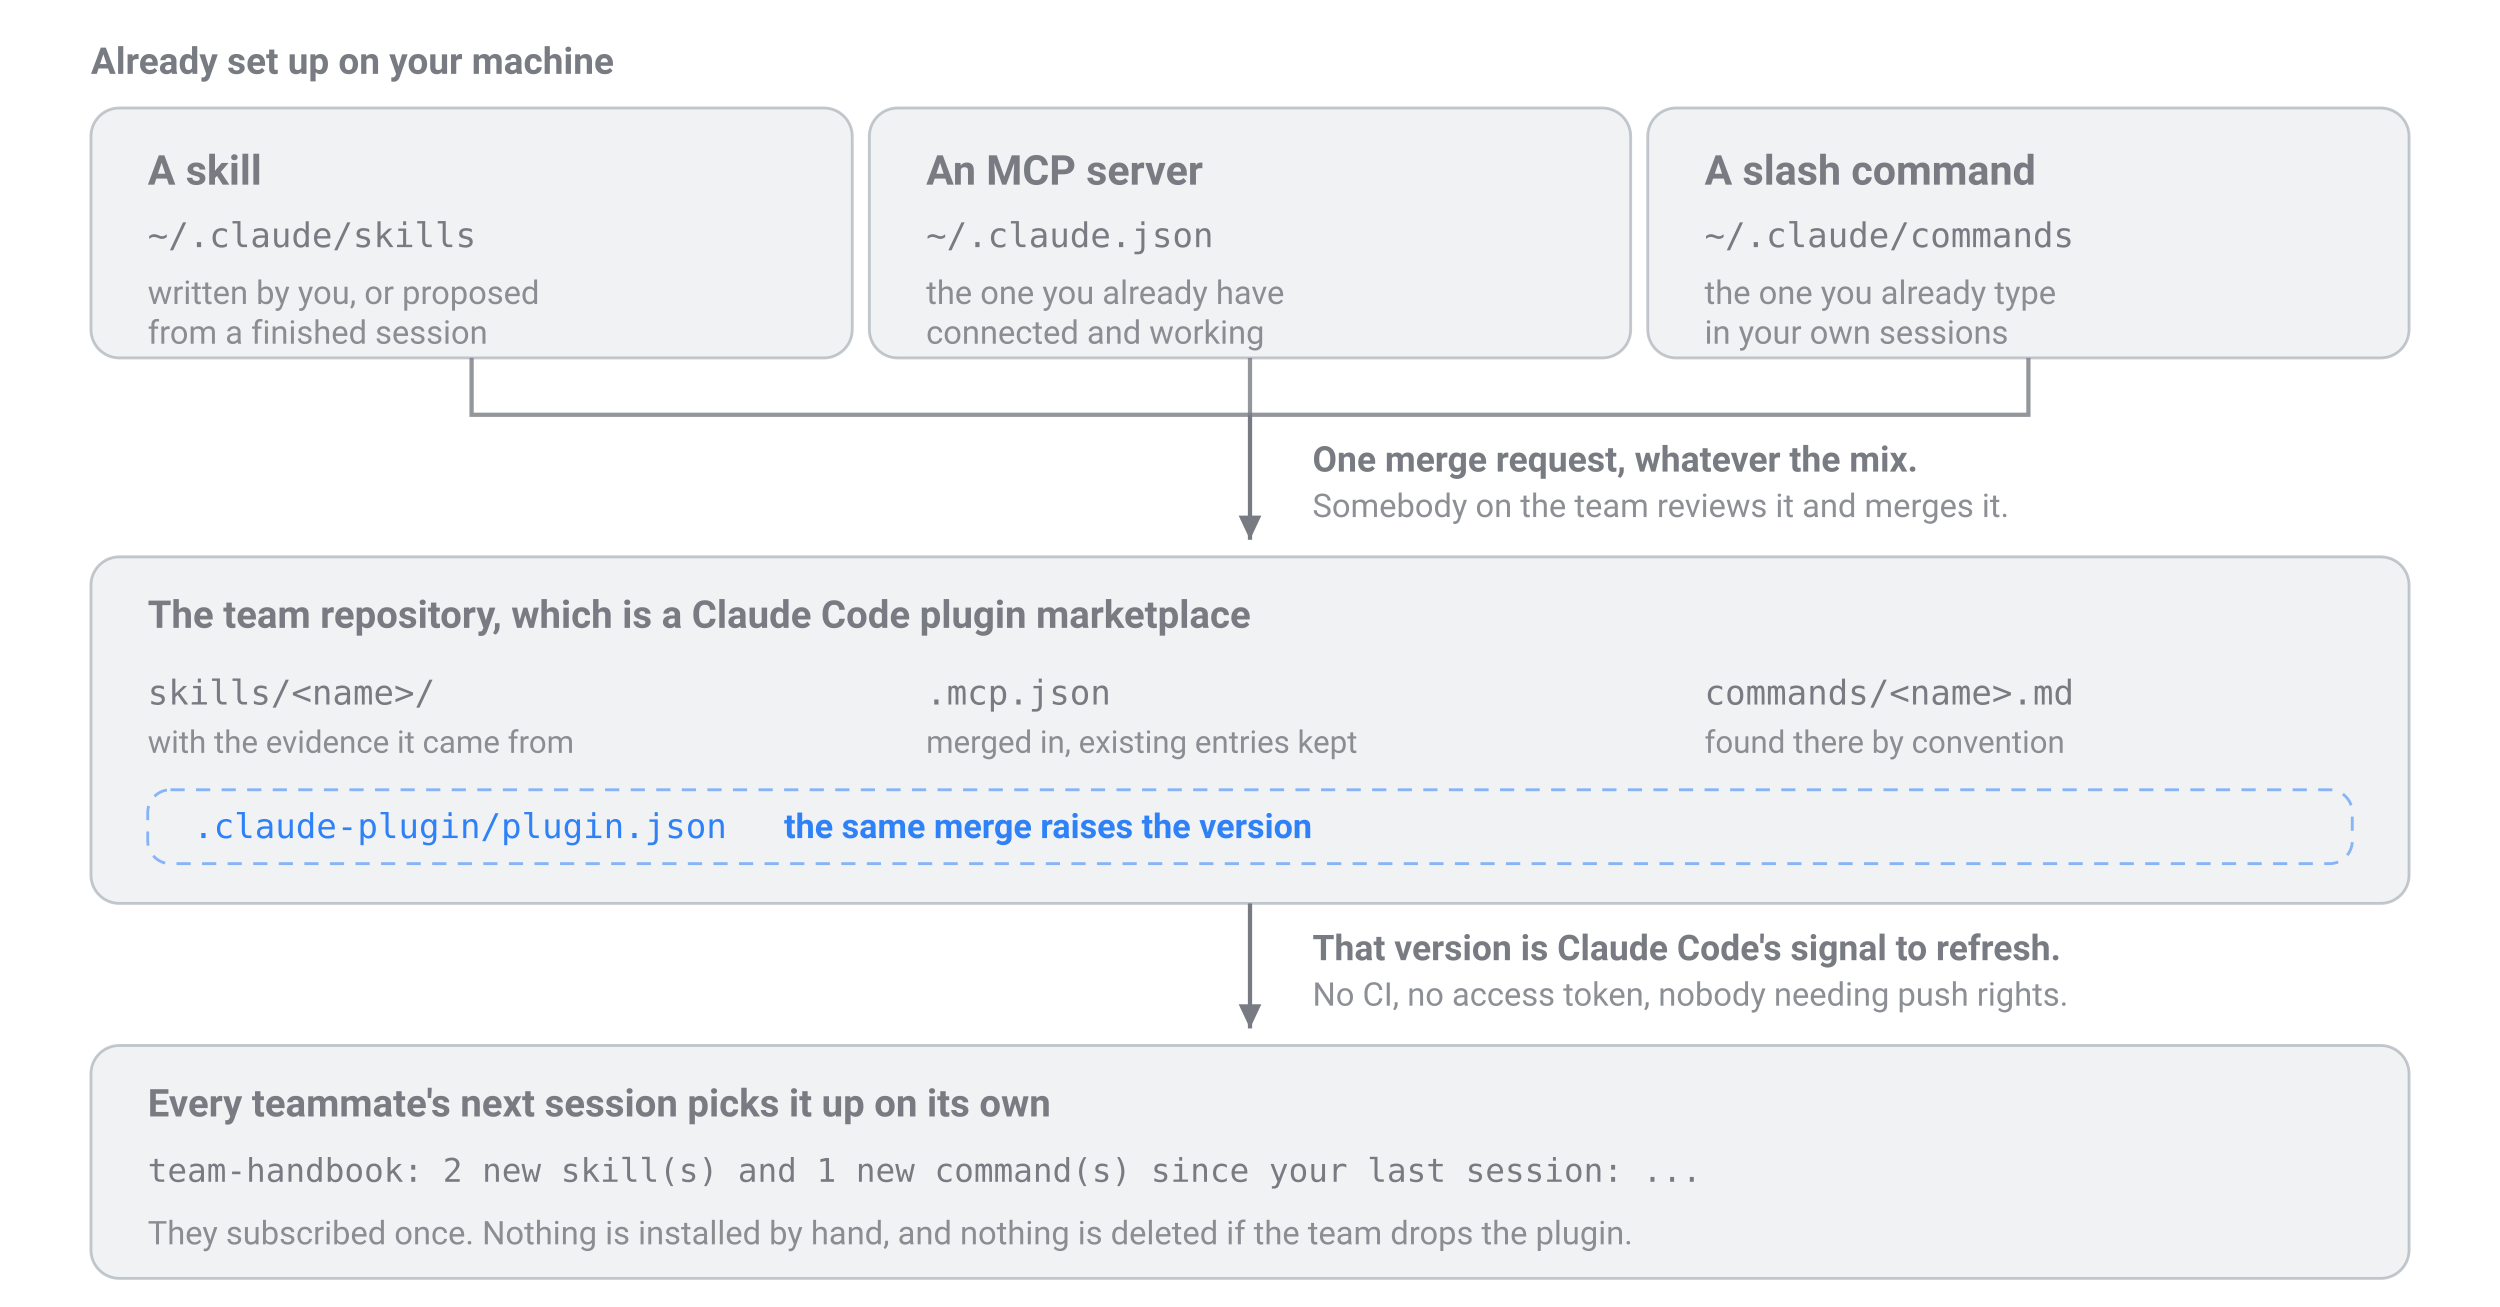
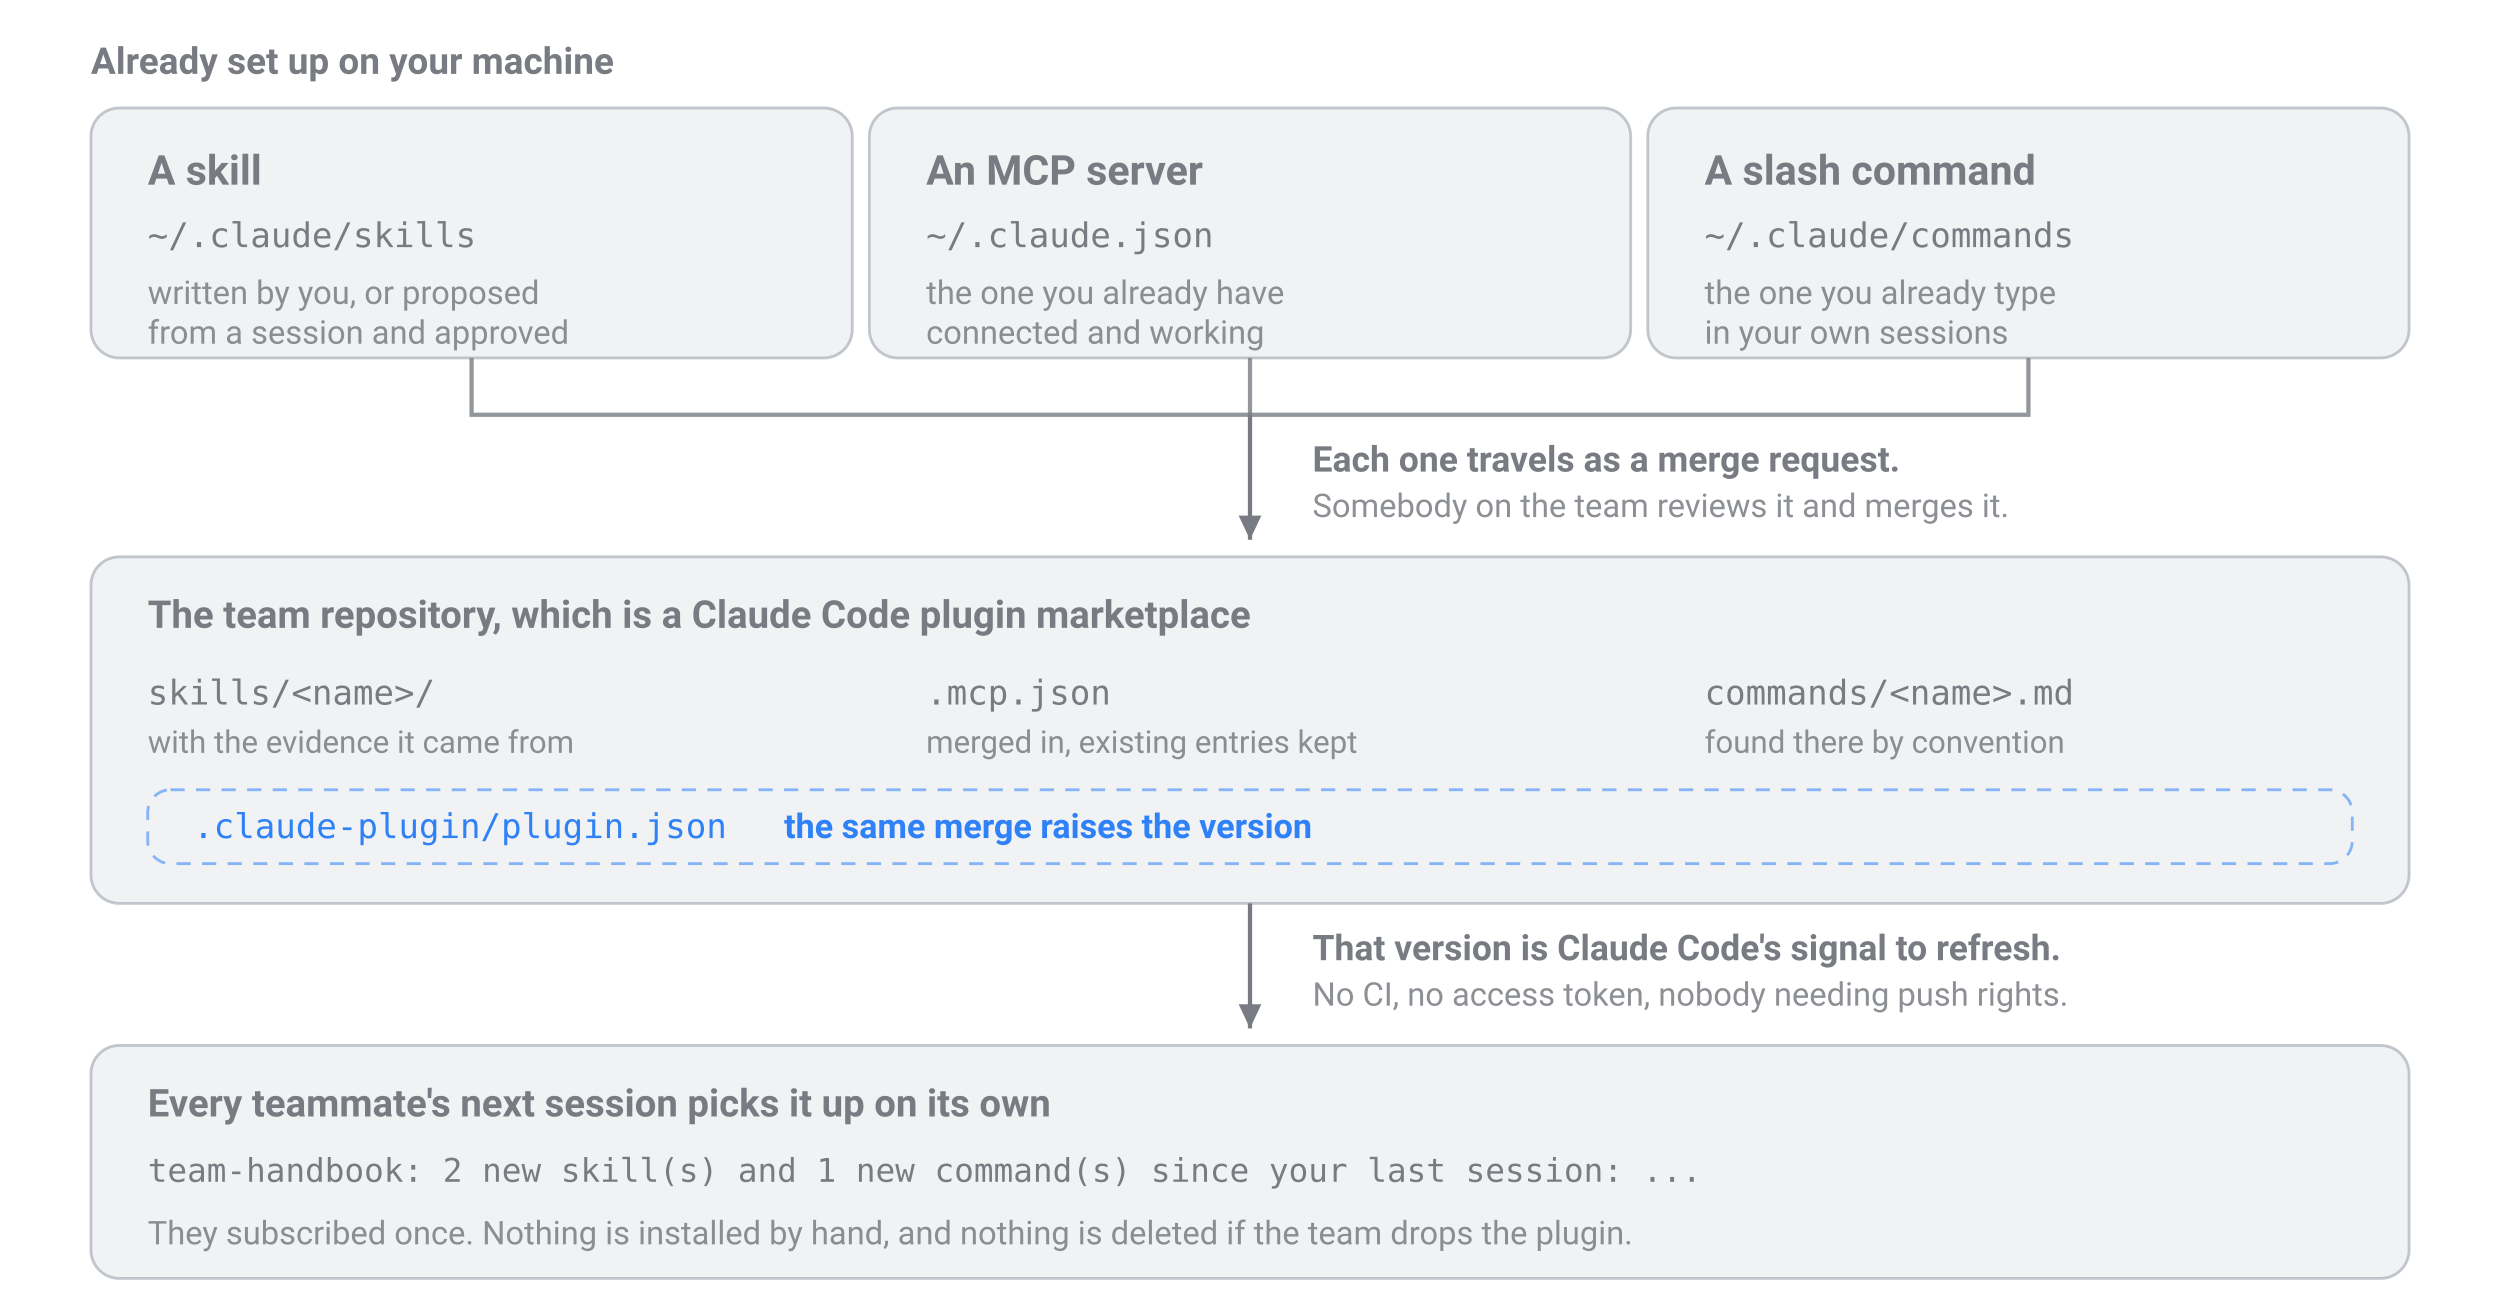
<svg xmlns="http://www.w3.org/2000/svg" viewBox="0 0 880 460" width="880" height="460" role="img" aria-labelledby="t d" font-family="ui-sans-serif, -apple-system, BlinkMacSystemFont, 'Segoe UI', Roboto, 'Helvetica Neue', Arial, sans-serif">
  <defs>
    <marker id="ar" markerWidth="9" markerHeight="9" refX="8.5" refY="4.5" orient="auto" markerUnits="userSpaceOnUse">
      <path d="M0 0.5 L8.5 4.5 L0 8.5 Z" fill="#787c82" />
    </marker>
  </defs>
  <text x="32" y="26" font-size="13" font-weight="600" fill="#787c82">Already set up on your machine</text>
  <rect x="32" y="38" width="268" height="88" rx="10" fill="#8b949e" fill-opacity=".12" stroke="#8b949e" stroke-opacity=".5" />
  <text x="52" y="65" font-size="14.5" font-weight="600" fill="#787c82">A skill</text>
  <text x="52" y="87" font-size="12" font-family="ui-monospace, SFMono-Regular, Menlo, Consolas, monospace" fill="#787c82">~/.claude/skills</text>
  <text x="52" y="107" font-size="11.5" fill="#787c82" fill-opacity=".85">written by you, or proposed</text>
-   <text x="52" y="121" font-size="11.5" fill="#787c82" fill-opacity=".85">from a finished session</text>
+   <text x="52" y="121" font-size="11.5" fill="#787c82" fill-opacity=".85">from a session and approved</text>
  <rect x="306" y="38" width="268" height="88" rx="10" fill="#8b949e" fill-opacity=".12" stroke="#8b949e" stroke-opacity=".5" />
  <text x="326" y="65" font-size="14.5" font-weight="600" fill="#787c82">An MCP server</text>
  <text x="326" y="87" font-size="12" font-family="ui-monospace, SFMono-Regular, Menlo, Consolas, monospace" fill="#787c82">~/.claude.json</text>
  <text x="326" y="107" font-size="11.5" fill="#787c82" fill-opacity=".85">the one you already have</text>
  <text x="326" y="121" font-size="11.5" fill="#787c82" fill-opacity=".85">connected and working</text>
  <rect x="580" y="38" width="268" height="88" rx="10" fill="#8b949e" fill-opacity=".12" stroke="#8b949e" stroke-opacity=".5" />
  <text x="600" y="65" font-size="14.5" font-weight="600" fill="#787c82">A slash command</text>
  <text x="600" y="87" font-size="12" font-family="ui-monospace, SFMono-Regular, Menlo, Consolas, monospace" fill="#787c82">~/.claude/commands</text>
  <text x="600" y="107" font-size="11.5" fill="#787c82" fill-opacity=".85">the one you already type</text>
  <text x="600" y="121" font-size="11.5" fill="#787c82" fill-opacity=".85">in your own sessions</text>
  <path d="M166 126 V146 H714 V126" fill="none" stroke="#787c82" stroke-width="1.5" stroke-opacity=".8" />
  <path d="M440 126 V146" fill="none" stroke="#787c82" stroke-width="1.5" stroke-opacity=".8" />
  <path d="M440 146 V190" fill="none" stroke="#787c82" stroke-width="1.5" marker-end="url(#ar)" />
-   <text x="462" y="166" font-size="12.5" font-weight="600" fill="#787c82">One merge request, whatever the mix.</text>
+   <text x="462" y="166" font-size="12.5" font-weight="600" fill="#787c82">Each one travels as a merge request.</text>
  <text x="462" y="182" font-size="11.5" fill="#787c82" fill-opacity=".85">Somebody on the team reviews it and merges it.</text>
  <rect x="32" y="196" width="816" height="122" rx="10" fill="#8b949e" fill-opacity=".12" stroke="#8b949e" stroke-opacity=".5" />
  <text x="52" y="221" font-size="13.5" font-weight="600" fill="#787c82">The team repository, which is a Claude Code plugin marketplace</text>
  <text x="52" y="248" font-size="12" font-family="ui-monospace, SFMono-Regular, Menlo, Consolas, monospace" fill="#787c82">skills/&lt;name&gt;/</text>
  <text x="52" y="265" font-size="11" fill="#787c82" fill-opacity=".85">with the evidence it came from</text>
  <text x="326" y="248" font-size="12" font-family="ui-monospace, SFMono-Regular, Menlo, Consolas, monospace" fill="#787c82">.mcp.json</text>
  <text x="326" y="265" font-size="11" fill="#787c82" fill-opacity=".85">merged in, existing entries kept</text>
  <text x="600" y="248" font-size="12" font-family="ui-monospace, SFMono-Regular, Menlo, Consolas, monospace" fill="#787c82">commands/&lt;name&gt;.md</text>
  <text x="600" y="265" font-size="11" fill="#787c82" fill-opacity=".85">found there by convention</text>
  <rect x="52" y="278" width="776" height="26" rx="8" fill="none" stroke="#2f81f7" stroke-opacity=".55" stroke-dasharray="5 4" />
  <text x="68" y="295" font-size="12" font-family="ui-monospace, SFMono-Regular, Menlo, Consolas, monospace" fill="#2f81f7">.claude-plugin/plugin.json</text>
  <text x="276" y="295" font-size="12" font-weight="600" fill="#2f81f7">the same merge raises the version</text>
  <path d="M440 318 V362" fill="none" stroke="#787c82" stroke-width="1.5" marker-end="url(#ar)" />
  <text x="462" y="338" font-size="12.5" font-weight="600" fill="#787c82">That version is Claude Code's signal to refresh.</text>
  <text x="462" y="354" font-size="11.5" fill="#787c82" fill-opacity=".85">No CI, no access token, nobody needing push rights.</text>
  <rect x="32" y="368" width="816" height="82" rx="10" fill="#8b949e" fill-opacity=".12" stroke="#8b949e" stroke-opacity=".5" />
  <text x="52" y="393" font-size="13.5" font-weight="600" fill="#787c82">Every teammate's next session picks it up on its own</text>
  <text x="52" y="416" font-size="11.5" font-family="ui-monospace, SFMono-Regular, Menlo, Consolas, monospace" fill="#787c82">team-handbook: 2 new skill(s) and 1 new command(s) since your last session: ...</text>
  <text x="52" y="438" font-size="11.5" fill="#787c82" fill-opacity=".85">They subscribed once. Nothing is installed by hand, and nothing is deleted if the team drops the plugin.</text>
</svg>
